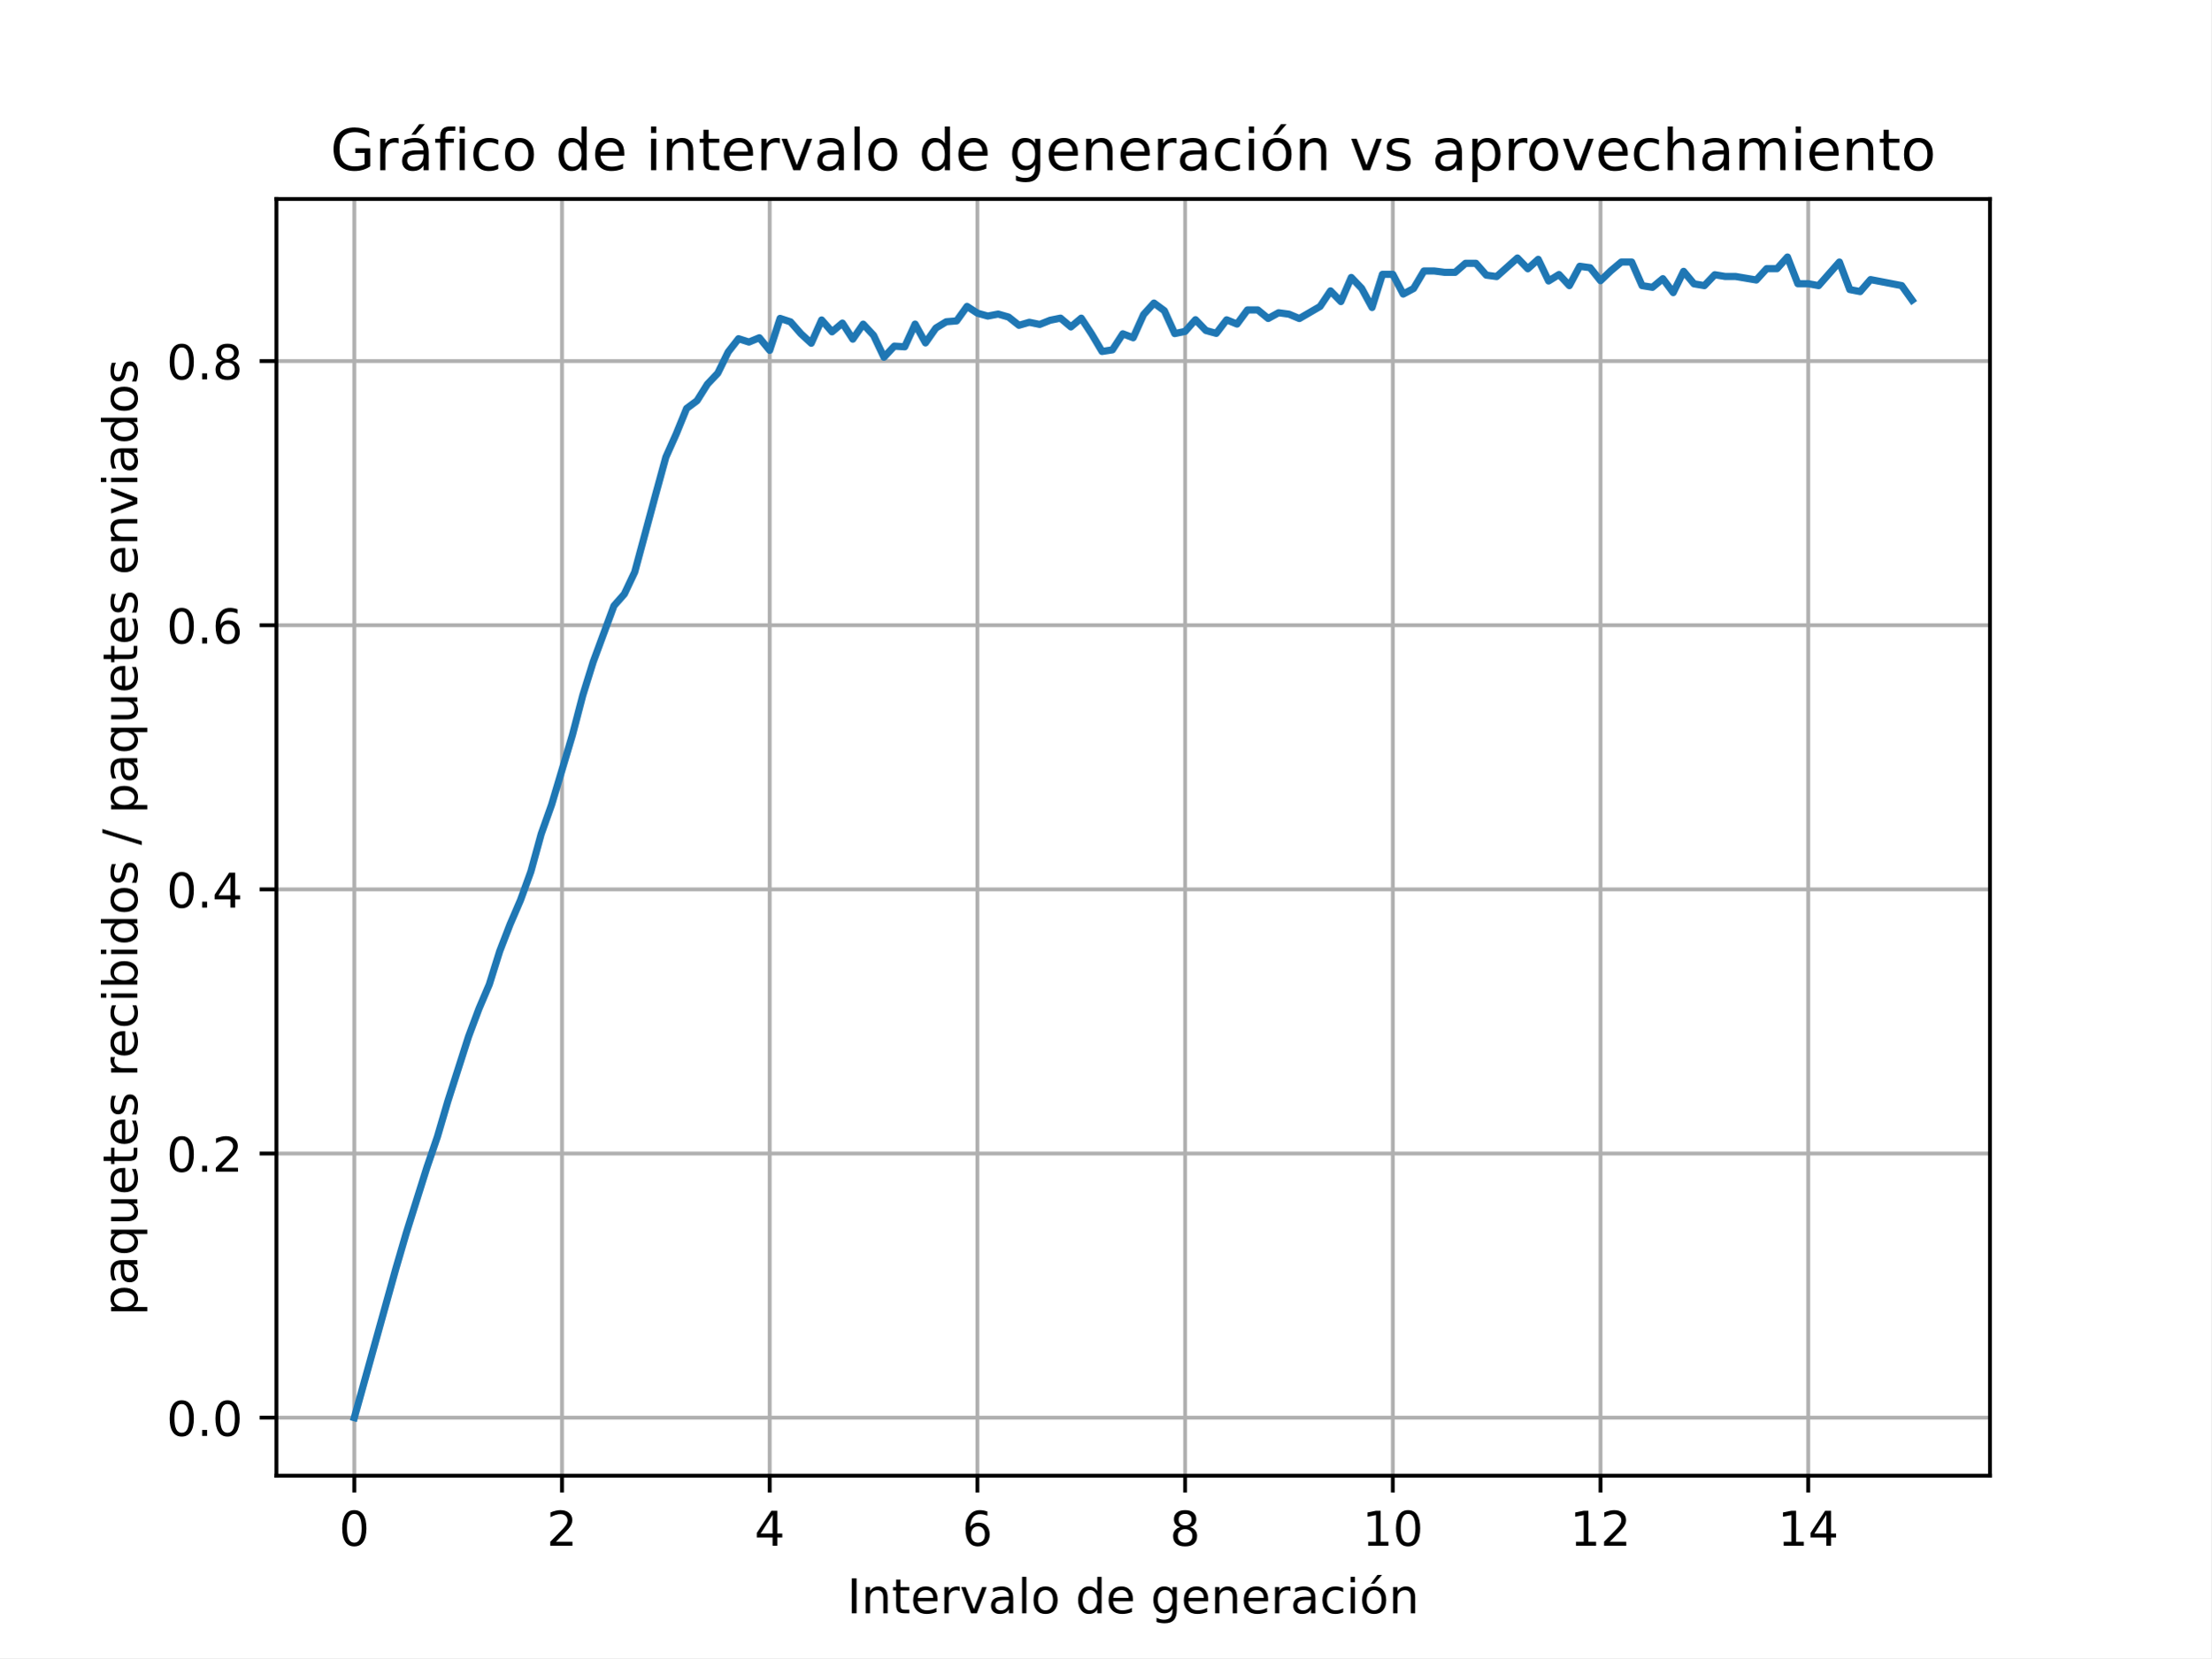
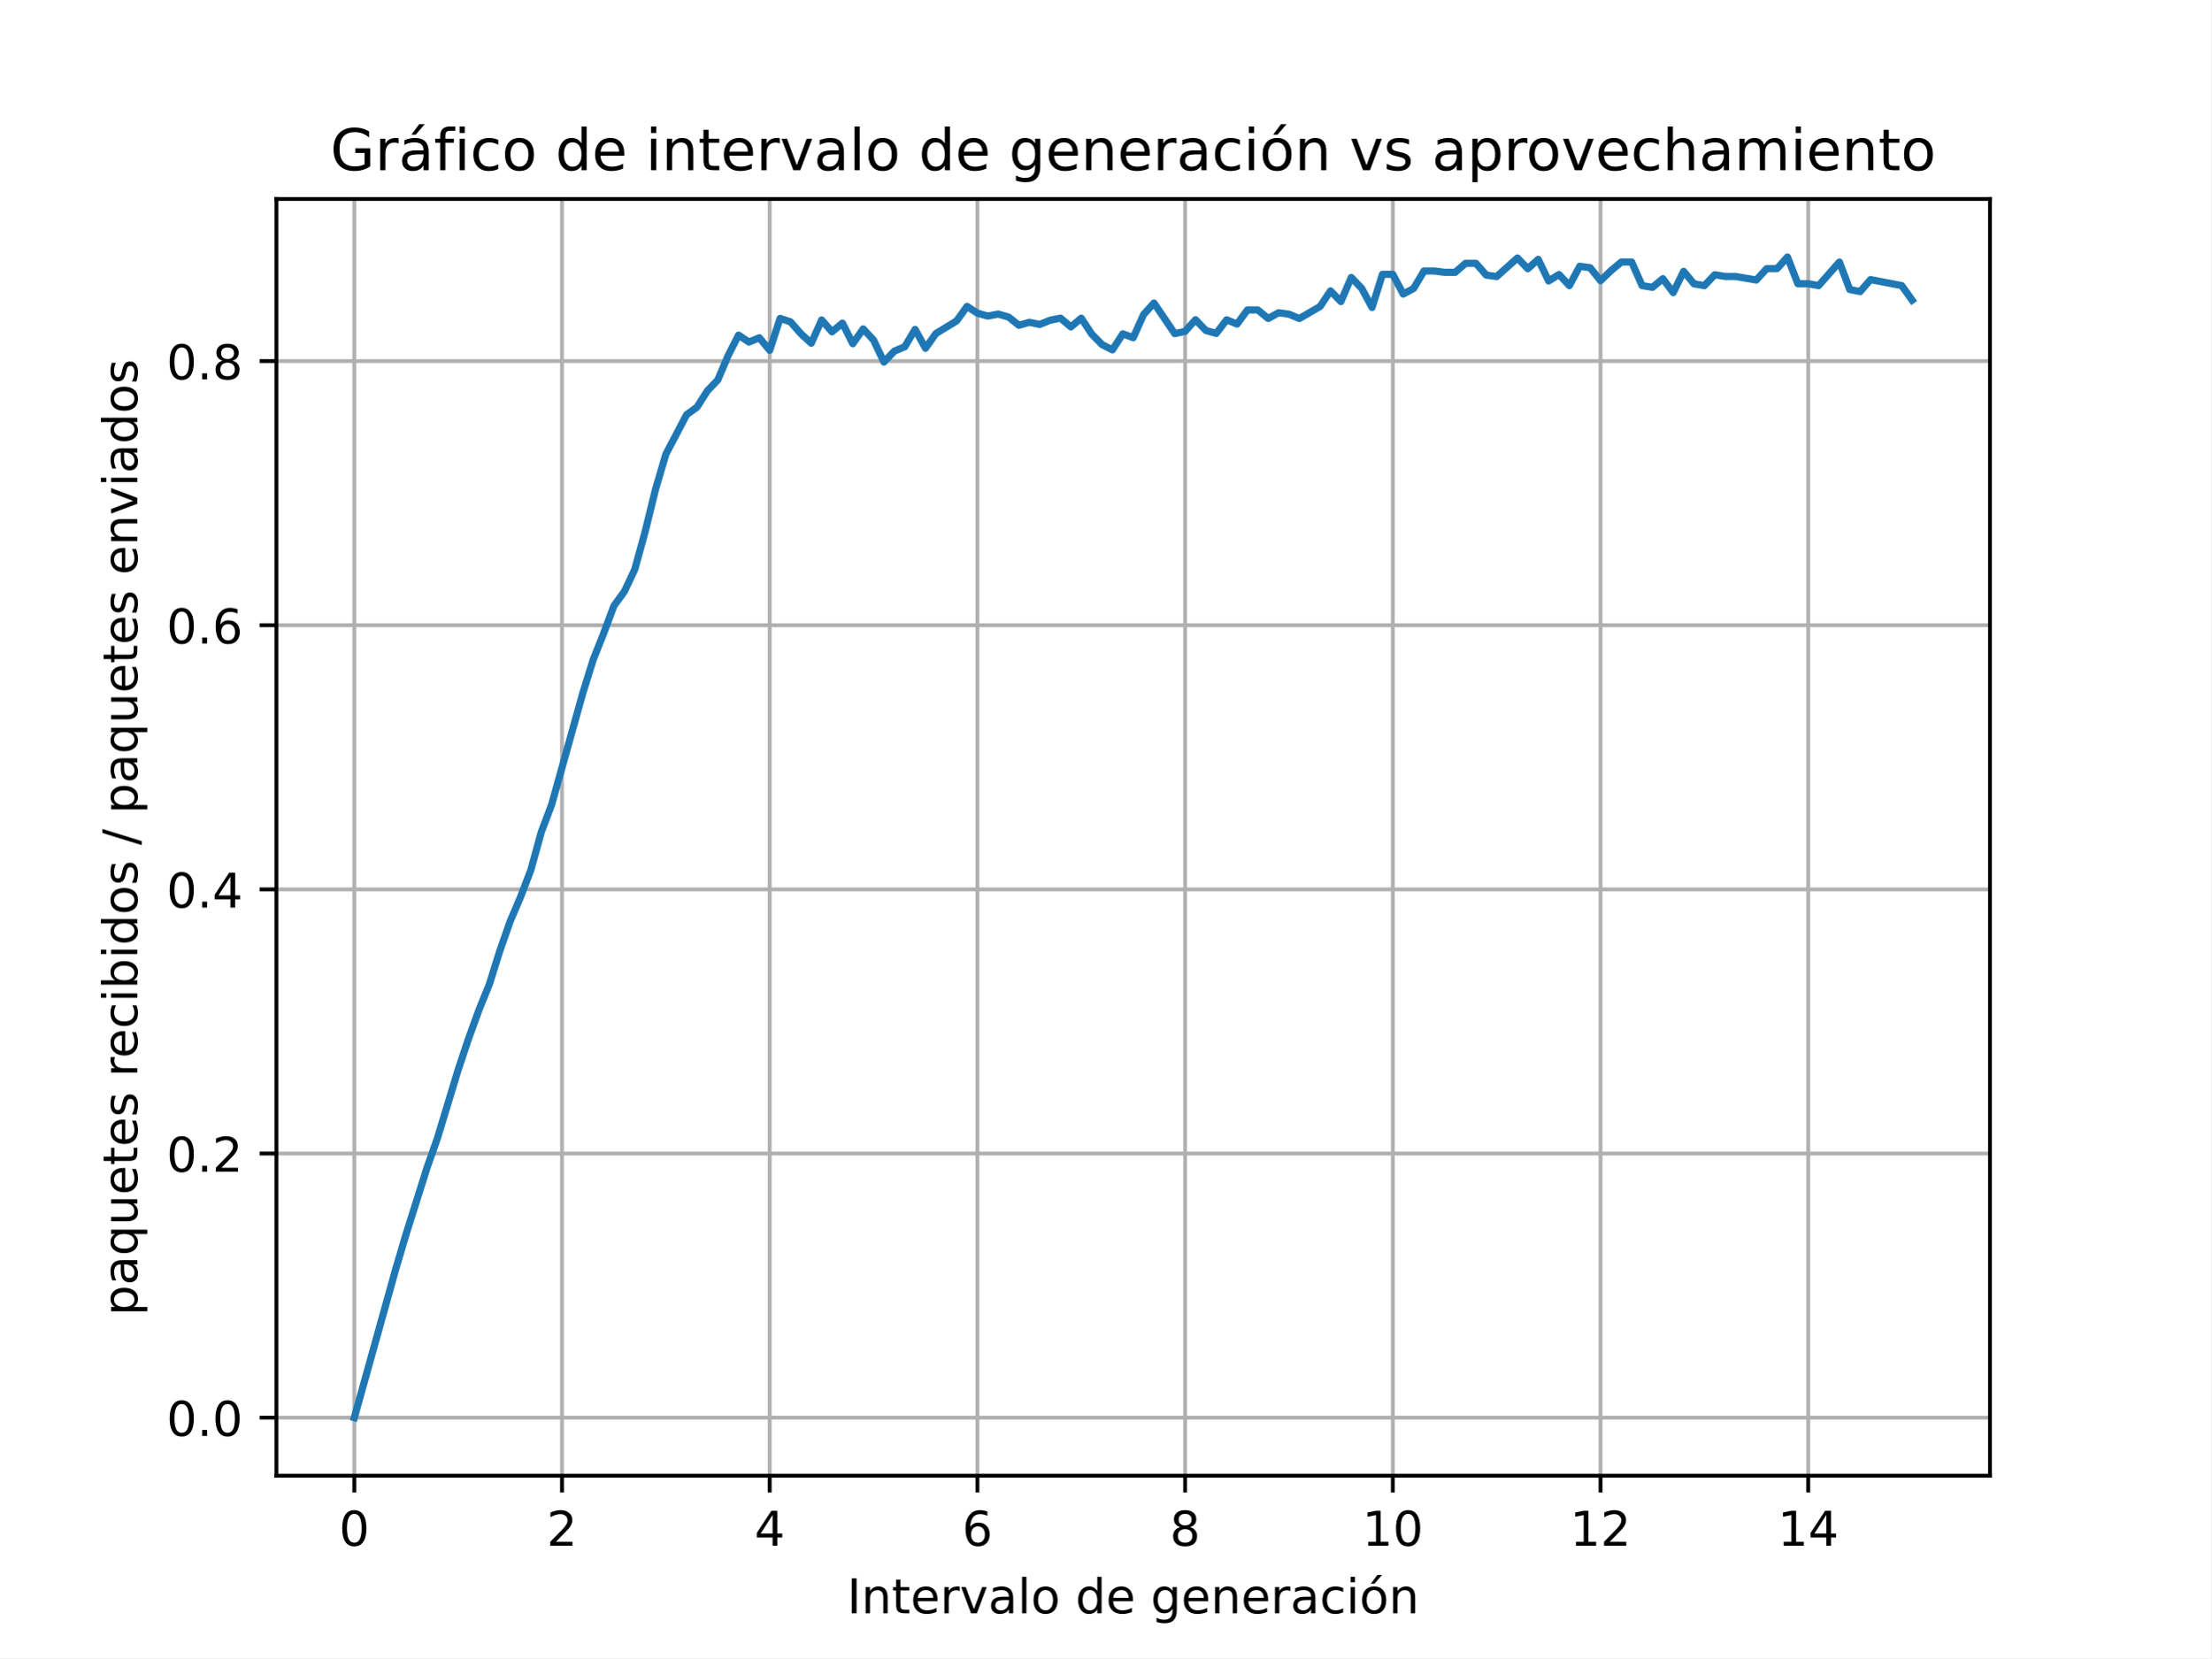
<svg xmlns="http://www.w3.org/2000/svg" xmlns:xlink="http://www.w3.org/1999/xlink" width="460.8pt" height="345.6pt" viewBox="0 0 460.8 345.6" version="1.1">
  <defs>
    <style type="text/css">*{stroke-linejoin: round; stroke-linecap: butt}</style>
  </defs>
  <g id="figure_1">
    <g id="patch_1">
      <path d="M 0 345.6  L 460.8 345.6  L 460.8 0  L 0 0  z " style="fill: #ffffff" />
    </g>
    <g id="axes_1">
      <g id="patch_2">
        <path d="M 57.6 307.584  L 414.72 307.584  L 414.72 41.472  L 57.6 41.472  z " style="fill: #ffffff" />
      </g>
      <g id="matplotlib.axis_1">
        <g id="xtick_1">
          <g id="line2d_1">
-             <path d="M 73.833 307.584  L 73.833 41.472  " clip-path="url(#p5650f2fbd1)" style="fill: none; stroke: #b0b0b0; stroke-width: 0.8; stroke-linecap: square" />
+             <path d="M 73.833 307.584  L 73.833 41.472  " clip-path="url(#pa717540f7a)" style="fill: none; stroke: #b0b0b0; stroke-width: 0.8; stroke-linecap: square" />
          </g>
          <g id="line2d_2">
            <defs>
-               <path id="m30f9ef0990" d="M 0 0  L 0 3.5  " style="stroke: #000000; stroke-width: 0.8" />
+               <path id="me3d4dba8a0" d="M 0 0  L 0 3.5  " style="stroke: #000000; stroke-width: 0.8" />
            </defs>
            <g>
-               <use xlink:href="#m30f9ef0990" x="73.833" y="307.584" style="stroke: #000000; stroke-width: 0.8" />
+               <use xlink:href="#me3d4dba8a0" x="73.833" y="307.584" style="stroke: #000000; stroke-width: 0.8" />
            </g>
          </g>
          <g id="text_1">
            <g transform="translate(70.65148 322.1824)scale(0.1 -0.1)">
              <defs>
                <path id="DejaVuSans-30" d="M 2034 4250  Q 1547 4250 1301 3770  Q 1056 3291 1056 2328  Q 1056 1369 1301 889  Q 1547 409 2034 409  Q 2525 409 2770 889  Q 3016 1369 3016 2328  Q 3016 3291 2770 3770  Q 2525 4250 2034 4250  z M 2034 4750  Q 2819 4750 3233 4129  Q 3647 3509 3647 2328  Q 3647 1150 3233 529  Q 2819 -91 2034 -91  Q 1250 -91 836 529  Q 422 1150 422 2328  Q 422 3509 836 4129  Q 1250 4750 2034 4750  z " transform="scale(0.015625)" />
              </defs>
              <use xlink:href="#DejaVuSans-30" />
            </g>
          </g>
        </g>
        <g id="xtick_2">
          <g id="line2d_3">
-             <path d="M 117.12 307.584  L 117.12 41.472  " clip-path="url(#p5650f2fbd1)" style="fill: none; stroke: #b0b0b0; stroke-width: 0.8; stroke-linecap: square" />
+             <path d="M 117.12 307.584  L 117.12 41.472  " clip-path="url(#pa717540f7a)" style="fill: none; stroke: #b0b0b0; stroke-width: 0.8; stroke-linecap: square" />
          </g>
          <g id="line2d_4">
            <g>
-               <use xlink:href="#m30f9ef0990" x="117.12" y="307.584" style="stroke: #000000; stroke-width: 0.8" />
+               <use xlink:href="#me3d4dba8a0" x="117.12" y="307.584" style="stroke: #000000; stroke-width: 0.8" />
            </g>
          </g>
          <g id="text_2">
            <g transform="translate(113.9387 322.1824)scale(0.1 -0.1)">
              <defs>
                <path id="DejaVuSans-32" d="M 1228 531  L 3431 531  L 3431 0  L 469 0  L 469 531  Q 828 903 1448 1529  Q 2069 2156 2228 2338  Q 2531 2678 2651 2914  Q 2772 3150 2772 3378  Q 2772 3750 2511 3984  Q 2250 4219 1831 4219  Q 1534 4219 1204 4116  Q 875 4013 500 3803  L 500 4441  Q 881 4594 1212 4672  Q 1544 4750 1819 4750  Q 2544 4750 2975 4387  Q 3406 4025 3406 3419  Q 3406 3131 3298 2873  Q 3191 2616 2906 2266  Q 2828 2175 2409 1742  Q 1991 1309 1228 531  z " transform="scale(0.015625)" />
              </defs>
              <use xlink:href="#DejaVuSans-32" />
            </g>
          </g>
        </g>
        <g id="xtick_3">
          <g id="line2d_5">
-             <path d="M 160.407 307.584  L 160.407 41.472  " clip-path="url(#p5650f2fbd1)" style="fill: none; stroke: #b0b0b0; stroke-width: 0.8; stroke-linecap: square" />
+             <path d="M 160.407 307.584  L 160.407 41.472  " clip-path="url(#pa717540f7a)" style="fill: none; stroke: #b0b0b0; stroke-width: 0.8; stroke-linecap: square" />
          </g>
          <g id="line2d_6">
            <g>
-               <use xlink:href="#m30f9ef0990" x="160.407" y="307.584" style="stroke: #000000; stroke-width: 0.8" />
+               <use xlink:href="#me3d4dba8a0" x="160.407" y="307.584" style="stroke: #000000; stroke-width: 0.8" />
            </g>
          </g>
          <g id="text_3">
            <g transform="translate(157.226 322.1824)scale(0.1 -0.1)">
              <defs>
                <path id="DejaVuSans-34" d="M 2419 4116  L 825 1625  L 2419 1625  L 2419 4116  z M 2253 4666  L 3047 4666  L 3047 1625  L 3713 1625  L 3713 1100  L 3047 1100  L 3047 0  L 2419 0  L 2419 1100  L 313 1100  L 313 1709  L 2253 4666  z " transform="scale(0.015625)" />
              </defs>
              <use xlink:href="#DejaVuSans-34" />
            </g>
          </g>
        </g>
        <g id="xtick_4">
          <g id="line2d_7">
-             <path d="M 203.695 307.584  L 203.695 41.472  " clip-path="url(#p5650f2fbd1)" style="fill: none; stroke: #b0b0b0; stroke-width: 0.8; stroke-linecap: square" />
+             <path d="M 203.695 307.584  L 203.695 41.472  " clip-path="url(#pa717540f7a)" style="fill: none; stroke: #b0b0b0; stroke-width: 0.8; stroke-linecap: square" />
          </g>
          <g id="line2d_8">
            <g>
-               <use xlink:href="#m30f9ef0990" x="203.695" y="307.584" style="stroke: #000000; stroke-width: 0.8" />
+               <use xlink:href="#me3d4dba8a0" x="203.695" y="307.584" style="stroke: #000000; stroke-width: 0.8" />
            </g>
          </g>
          <g id="text_4">
            <g transform="translate(200.5133 322.1824)scale(0.1 -0.1)">
              <defs>
                <path id="DejaVuSans-36" d="M 2113 2584  Q 1688 2584 1439 2293  Q 1191 2003 1191 1497  Q 1191 994 1439 701  Q 1688 409 2113 409  Q 2538 409 2786 701  Q 3034 994 3034 1497  Q 3034 2003 2786 2293  Q 2538 2584 2113 2584  z M 3366 4563  L 3366 3988  Q 3128 4100 2886 4159  Q 2644 4219 2406 4219  Q 1781 4219 1451 3797  Q 1122 3375 1075 2522  Q 1259 2794 1537 2939  Q 1816 3084 2150 3084  Q 2853 3084 3261 2657  Q 3669 2231 3669 1497  Q 3669 778 3244 343  Q 2819 -91 2113 -91  Q 1303 -91 875 529  Q 447 1150 447 2328  Q 447 3434 972 4092  Q 1497 4750 2381 4750  Q 2619 4750 2861 4703  Q 3103 4656 3366 4563  z " transform="scale(0.015625)" />
              </defs>
              <use xlink:href="#DejaVuSans-36" />
            </g>
          </g>
        </g>
        <g id="xtick_5">
          <g id="line2d_9">
-             <path d="M 246.982 307.584  L 246.982 41.472  " clip-path="url(#p5650f2fbd1)" style="fill: none; stroke: #b0b0b0; stroke-width: 0.8; stroke-linecap: square" />
+             <path d="M 246.982 307.584  L 246.982 41.472  " clip-path="url(#pa717540f7a)" style="fill: none; stroke: #b0b0b0; stroke-width: 0.8; stroke-linecap: square" />
          </g>
          <g id="line2d_10">
            <g>
-               <use xlink:href="#m30f9ef0990" x="246.982" y="307.584" style="stroke: #000000; stroke-width: 0.8" />
+               <use xlink:href="#me3d4dba8a0" x="246.982" y="307.584" style="stroke: #000000; stroke-width: 0.8" />
            </g>
          </g>
          <g id="text_5">
            <g transform="translate(243.8006 322.1824)scale(0.1 -0.1)">
              <defs>
                <path id="DejaVuSans-38" d="M 2034 2216  Q 1584 2216 1326 1975  Q 1069 1734 1069 1313  Q 1069 891 1326 650  Q 1584 409 2034 409  Q 2484 409 2743 651  Q 3003 894 3003 1313  Q 3003 1734 2745 1975  Q 2488 2216 2034 2216  z M 1403 2484  Q 997 2584 770 2862  Q 544 3141 544 3541  Q 544 4100 942 4425  Q 1341 4750 2034 4750  Q 2731 4750 3128 4425  Q 3525 4100 3525 3541  Q 3525 3141 3298 2862  Q 3072 2584 2669 2484  Q 3125 2378 3379 2068  Q 3634 1759 3634 1313  Q 3634 634 3220 271  Q 2806 -91 2034 -91  Q 1263 -91 848 271  Q 434 634 434 1313  Q 434 1759 690 2068  Q 947 2378 1403 2484  z M 1172 3481  Q 1172 3119 1398 2916  Q 1625 2713 2034 2713  Q 2441 2713 2670 2916  Q 2900 3119 2900 3481  Q 2900 3844 2670 4047  Q 2441 4250 2034 4250  Q 1625 4250 1398 4047  Q 1172 3844 1172 3481  z " transform="scale(0.015625)" />
              </defs>
              <use xlink:href="#DejaVuSans-38" />
            </g>
          </g>
        </g>
        <g id="xtick_6">
          <g id="line2d_11">
-             <path d="M 290.269 307.584  L 290.269 41.472  " clip-path="url(#p5650f2fbd1)" style="fill: none; stroke: #b0b0b0; stroke-width: 0.8; stroke-linecap: square" />
+             <path d="M 290.269 307.584  L 290.269 41.472  " clip-path="url(#pa717540f7a)" style="fill: none; stroke: #b0b0b0; stroke-width: 0.8; stroke-linecap: square" />
          </g>
          <g id="line2d_12">
            <g>
-               <use xlink:href="#m30f9ef0990" x="290.269" y="307.584" style="stroke: #000000; stroke-width: 0.8" />
+               <use xlink:href="#me3d4dba8a0" x="290.269" y="307.584" style="stroke: #000000; stroke-width: 0.8" />
            </g>
          </g>
          <g id="text_6">
            <g transform="translate(283.9066 322.1824)scale(0.1 -0.1)">
              <defs>
                <path id="DejaVuSans-31" d="M 794 531  L 1825 531  L 1825 4091  L 703 3866  L 703 4441  L 1819 4666  L 2450 4666  L 2450 531  L 3481 531  L 3481 0  L 794 0  L 794 531  z " transform="scale(0.015625)" />
              </defs>
              <use xlink:href="#DejaVuSans-31" />
              <use xlink:href="#DejaVuSans-30" x="63.623" />
            </g>
          </g>
        </g>
        <g id="xtick_7">
          <g id="line2d_13">
-             <path d="M 333.556 307.584  L 333.556 41.472  " clip-path="url(#p5650f2fbd1)" style="fill: none; stroke: #b0b0b0; stroke-width: 0.8; stroke-linecap: square" />
+             <path d="M 333.556 307.584  L 333.556 41.472  " clip-path="url(#pa717540f7a)" style="fill: none; stroke: #b0b0b0; stroke-width: 0.8; stroke-linecap: square" />
          </g>
          <g id="line2d_14">
            <g>
-               <use xlink:href="#m30f9ef0990" x="333.556" y="307.584" style="stroke: #000000; stroke-width: 0.8" />
+               <use xlink:href="#me3d4dba8a0" x="333.556" y="307.584" style="stroke: #000000; stroke-width: 0.8" />
            </g>
          </g>
          <g id="text_7">
            <g transform="translate(327.1939 322.1824)scale(0.1 -0.1)">
              <use xlink:href="#DejaVuSans-31" />
              <use xlink:href="#DejaVuSans-32" x="63.623" />
            </g>
          </g>
        </g>
        <g id="xtick_8">
          <g id="line2d_15">
-             <path d="M 376.844 307.584  L 376.844 41.472  " clip-path="url(#p5650f2fbd1)" style="fill: none; stroke: #b0b0b0; stroke-width: 0.8; stroke-linecap: square" />
+             <path d="M 376.844 307.584  L 376.844 41.472  " clip-path="url(#pa717540f7a)" style="fill: none; stroke: #b0b0b0; stroke-width: 0.8; stroke-linecap: square" />
          </g>
          <g id="line2d_16">
            <g>
-               <use xlink:href="#m30f9ef0990" x="376.844" y="307.584" style="stroke: #000000; stroke-width: 0.8" />
+               <use xlink:href="#me3d4dba8a0" x="376.844" y="307.584" style="stroke: #000000; stroke-width: 0.8" />
            </g>
          </g>
          <g id="text_8">
            <g transform="translate(370.4811 322.1824)scale(0.1 -0.1)">
              <use xlink:href="#DejaVuSans-31" />
              <use xlink:href="#DejaVuSans-34" x="63.623" />
            </g>
          </g>
        </g>
        <g id="text_9">
          <g transform="translate(176.5412 336.2606)scale(0.1 -0.1)">
            <defs>
              <path id="DejaVuSans-49" d="M 628 4666  L 1259 4666  L 1259 0  L 628 0  L 628 4666  z " transform="scale(0.015625)" />
              <path id="DejaVuSans-6e" d="M 3513 2113  L 3513 0  L 2938 0  L 2938 2094  Q 2938 2591 2744 2837  Q 2550 3084 2163 3084  Q 1697 3084 1428 2787  Q 1159 2491 1159 1978  L 1159 0  L 581 0  L 581 3500  L 1159 3500  L 1159 2956  Q 1366 3272 1645 3428  Q 1925 3584 2291 3584  Q 2894 3584 3203 3211  Q 3513 2838 3513 2113  z " transform="scale(0.015625)" />
              <path id="DejaVuSans-74" d="M 1172 4494  L 1172 3500  L 2356 3500  L 2356 3053  L 1172 3053  L 1172 1153  Q 1172 725 1289 603  Q 1406 481 1766 481  L 2356 481  L 2356 0  L 1766 0  Q 1100 0 847 248  Q 594 497 594 1153  L 594 3053  L 172 3053  L 172 3500  L 594 3500  L 594 4494  L 1172 4494  z " transform="scale(0.015625)" />
              <path id="DejaVuSans-65" d="M 3597 1894  L 3597 1613  L 953 1613  Q 991 1019 1311 708  Q 1631 397 2203 397  Q 2534 397 2845 478  Q 3156 559 3463 722  L 3463 178  Q 3153 47 2828 -22  Q 2503 -91 2169 -91  Q 1331 -91 842 396  Q 353 884 353 1716  Q 353 2575 817 3079  Q 1281 3584 2069 3584  Q 2775 3584 3186 3129  Q 3597 2675 3597 1894  z M 3022 2063  Q 3016 2534 2758 2815  Q 2500 3097 2075 3097  Q 1594 3097 1305 2825  Q 1016 2553 972 2059  L 3022 2063  z " transform="scale(0.015625)" />
              <path id="DejaVuSans-72" d="M 2631 2963  Q 2534 3019 2420 3045  Q 2306 3072 2169 3072  Q 1681 3072 1420 2755  Q 1159 2438 1159 1844  L 1159 0  L 581 0  L 581 3500  L 1159 3500  L 1159 2956  Q 1341 3275 1631 3429  Q 1922 3584 2338 3584  Q 2397 3584 2469 3576  Q 2541 3569 2628 3553  L 2631 2963  z " transform="scale(0.015625)" />
              <path id="DejaVuSans-76" d="M 191 3500  L 800 3500  L 1894 563  L 2988 3500  L 3597 3500  L 2284 0  L 1503 0  L 191 3500  z " transform="scale(0.015625)" />
              <path id="DejaVuSans-61" d="M 2194 1759  Q 1497 1759 1228 1600  Q 959 1441 959 1056  Q 959 750 1161 570  Q 1363 391 1709 391  Q 2188 391 2477 730  Q 2766 1069 2766 1631  L 2766 1759  L 2194 1759  z M 3341 1997  L 3341 0  L 2766 0  L 2766 531  Q 2569 213 2275 61  Q 1981 -91 1556 -91  Q 1019 -91 701 211  Q 384 513 384 1019  Q 384 1609 779 1909  Q 1175 2209 1959 2209  L 2766 2209  L 2766 2266  Q 2766 2663 2505 2880  Q 2244 3097 1772 3097  Q 1472 3097 1187 3025  Q 903 2953 641 2809  L 641 3341  Q 956 3463 1253 3523  Q 1550 3584 1831 3584  Q 2591 3584 2966 3190  Q 3341 2797 3341 1997  z " transform="scale(0.015625)" />
              <path id="DejaVuSans-6c" d="M 603 4863  L 1178 4863  L 1178 0  L 603 0  L 603 4863  z " transform="scale(0.015625)" />
              <path id="DejaVuSans-6f" d="M 1959 3097  Q 1497 3097 1228 2736  Q 959 2375 959 1747  Q 959 1119 1226 758  Q 1494 397 1959 397  Q 2419 397 2687 759  Q 2956 1122 2956 1747  Q 2956 2369 2687 2733  Q 2419 3097 1959 3097  z M 1959 3584  Q 2709 3584 3137 3096  Q 3566 2609 3566 1747  Q 3566 888 3137 398  Q 2709 -91 1959 -91  Q 1206 -91 779 398  Q 353 888 353 1747  Q 353 2609 779 3096  Q 1206 3584 1959 3584  z " transform="scale(0.015625)" />
              <path id="DejaVuSans-20" transform="scale(0.015625)" />
              <path id="DejaVuSans-64" d="M 2906 2969  L 2906 4863  L 3481 4863  L 3481 0  L 2906 0  L 2906 525  Q 2725 213 2448 61  Q 2172 -91 1784 -91  Q 1150 -91 751 415  Q 353 922 353 1747  Q 353 2572 751 3078  Q 1150 3584 1784 3584  Q 2172 3584 2448 3432  Q 2725 3281 2906 2969  z M 947 1747  Q 947 1113 1208 752  Q 1469 391 1925 391  Q 2381 391 2643 752  Q 2906 1113 2906 1747  Q 2906 2381 2643 2742  Q 2381 3103 1925 3103  Q 1469 3103 1208 2742  Q 947 2381 947 1747  z " transform="scale(0.015625)" />
              <path id="DejaVuSans-67" d="M 2906 1791  Q 2906 2416 2648 2759  Q 2391 3103 1925 3103  Q 1463 3103 1205 2759  Q 947 2416 947 1791  Q 947 1169 1205 825  Q 1463 481 1925 481  Q 2391 481 2648 825  Q 2906 1169 2906 1791  z M 3481 434  Q 3481 -459 3084 -895  Q 2688 -1331 1869 -1331  Q 1566 -1331 1297 -1286  Q 1028 -1241 775 -1147  L 775 -588  Q 1028 -725 1275 -790  Q 1522 -856 1778 -856  Q 2344 -856 2625 -561  Q 2906 -266 2906 331  L 2906 616  Q 2728 306 2450 153  Q 2172 0 1784 0  Q 1141 0 747 490  Q 353 981 353 1791  Q 353 2603 747 3093  Q 1141 3584 1784 3584  Q 2172 3584 2450 3431  Q 2728 3278 2906 2969  L 2906 3500  L 3481 3500  L 3481 434  z " transform="scale(0.015625)" />
              <path id="DejaVuSans-63" d="M 3122 3366  L 3122 2828  Q 2878 2963 2633 3030  Q 2388 3097 2138 3097  Q 1578 3097 1268 2742  Q 959 2388 959 1747  Q 959 1106 1268 751  Q 1578 397 2138 397  Q 2388 397 2633 464  Q 2878 531 3122 666  L 3122 134  Q 2881 22 2623 -34  Q 2366 -91 2075 -91  Q 1284 -91 818 406  Q 353 903 353 1747  Q 353 2603 823 3093  Q 1294 3584 2113 3584  Q 2378 3584 2631 3529  Q 2884 3475 3122 3366  z " transform="scale(0.015625)" />
              <path id="DejaVuSans-69" d="M 603 3500  L 1178 3500  L 1178 0  L 603 0  L 603 3500  z M 603 4863  L 1178 4863  L 1178 4134  L 603 4134  L 603 4863  z " transform="scale(0.015625)" />
              <path id="DejaVuSans-f3" d="M 1959 3097  Q 1497 3097 1228 2736  Q 959 2375 959 1747  Q 959 1119 1226 758  Q 1494 397 1959 397  Q 2419 397 2687 759  Q 2956 1122 2956 1747  Q 2956 2369 2687 2733  Q 2419 3097 1959 3097  z M 1959 3584  Q 2709 3584 3137 3096  Q 3566 2609 3566 1747  Q 3566 888 3137 398  Q 2709 -91 1959 -91  Q 1206 -91 779 398  Q 353 888 353 1747  Q 353 2609 779 3096  Q 1206 3584 1959 3584  z M 2394 5119  L 3016 5119  L 1998 3944  L 1519 3944  L 2394 5119  z " transform="scale(0.015625)" />
            </defs>
            <use xlink:href="#DejaVuSans-49" />
            <use xlink:href="#DejaVuSans-6e" x="29.492" />
            <use xlink:href="#DejaVuSans-74" x="92.871" />
            <use xlink:href="#DejaVuSans-65" x="132.08" />
            <use xlink:href="#DejaVuSans-72" x="193.604" />
            <use xlink:href="#DejaVuSans-76" x="234.717" />
            <use xlink:href="#DejaVuSans-61" x="293.896" />
            <use xlink:href="#DejaVuSans-6c" x="355.176" />
            <use xlink:href="#DejaVuSans-6f" x="382.959" />
            <use xlink:href="#DejaVuSans-20" x="444.141" />
            <use xlink:href="#DejaVuSans-64" x="475.928" />
            <use xlink:href="#DejaVuSans-65" x="539.404" />
            <use xlink:href="#DejaVuSans-20" x="600.928" />
            <use xlink:href="#DejaVuSans-67" x="632.715" />
            <use xlink:href="#DejaVuSans-65" x="696.191" />
            <use xlink:href="#DejaVuSans-6e" x="757.715" />
            <use xlink:href="#DejaVuSans-65" x="821.094" />
            <use xlink:href="#DejaVuSans-72" x="882.617" />
            <use xlink:href="#DejaVuSans-61" x="923.73" />
            <use xlink:href="#DejaVuSans-63" x="985.01" />
            <use xlink:href="#DejaVuSans-69" x="1039.99" />
            <use xlink:href="#DejaVuSans-f3" x="1067.773" />
            <use xlink:href="#DejaVuSans-6e" x="1128.955" />
          </g>
        </g>
      </g>
      <g id="matplotlib.axis_2">
        <g id="ytick_1">
          <g id="line2d_17">
-             <path d="M 57.6 295.488  L 414.72 295.488  " clip-path="url(#p5650f2fbd1)" style="fill: none; stroke: #b0b0b0; stroke-width: 0.8; stroke-linecap: square" />
+             <path d="M 57.6 295.488  L 414.72 295.488  " clip-path="url(#pa717540f7a)" style="fill: none; stroke: #b0b0b0; stroke-width: 0.8; stroke-linecap: square" />
          </g>
          <g id="line2d_18">
            <defs>
-               <path id="m00a1115d94" d="M 0 0  L -3.5 0  " style="stroke: #000000; stroke-width: 0.8" />
+               <path id="mcd968d92f8" d="M 0 0  L -3.5 0  " style="stroke: #000000; stroke-width: 0.8" />
            </defs>
            <g>
-               <use xlink:href="#m00a1115d94" x="57.6" y="295.488" style="stroke: #000000; stroke-width: 0.8" />
+               <use xlink:href="#mcd968d92f8" x="57.6" y="295.488" style="stroke: #000000; stroke-width: 0.8" />
            </g>
          </g>
          <g id="text_10">
            <g transform="translate(34.69687 299.2872)scale(0.1 -0.1)">
              <defs>
                <path id="DejaVuSans-2e" d="M 684 794  L 1344 794  L 1344 0  L 684 0  L 684 794  z " transform="scale(0.015625)" />
              </defs>
              <use xlink:href="#DejaVuSans-30" />
              <use xlink:href="#DejaVuSans-2e" x="63.623" />
              <use xlink:href="#DejaVuSans-30" x="95.41" />
            </g>
          </g>
        </g>
        <g id="ytick_2">
          <g id="line2d_19">
-             <path d="M 57.6 240.43  L 414.72 240.43  " clip-path="url(#p5650f2fbd1)" style="fill: none; stroke: #b0b0b0; stroke-width: 0.8; stroke-linecap: square" />
+             <path d="M 57.6 240.43  L 414.72 240.43  " clip-path="url(#pa717540f7a)" style="fill: none; stroke: #b0b0b0; stroke-width: 0.8; stroke-linecap: square" />
          </g>
          <g id="line2d_20">
            <g>
-               <use xlink:href="#m00a1115d94" x="57.6" y="240.43" style="stroke: #000000; stroke-width: 0.8" />
+               <use xlink:href="#mcd968d92f8" x="57.6" y="240.43" style="stroke: #000000; stroke-width: 0.8" />
            </g>
          </g>
          <g id="text_11">
            <g transform="translate(34.69687 244.2296)scale(0.1 -0.1)">
              <use xlink:href="#DejaVuSans-30" />
              <use xlink:href="#DejaVuSans-2e" x="63.623" />
              <use xlink:href="#DejaVuSans-32" x="95.41" />
            </g>
          </g>
        </g>
        <g id="ytick_3">
          <g id="line2d_21">
-             <path d="M 57.6 185.373  L 414.72 185.373  " clip-path="url(#p5650f2fbd1)" style="fill: none; stroke: #b0b0b0; stroke-width: 0.8; stroke-linecap: square" />
+             <path d="M 57.6 185.373  L 414.72 185.373  " clip-path="url(#pa717540f7a)" style="fill: none; stroke: #b0b0b0; stroke-width: 0.8; stroke-linecap: square" />
          </g>
          <g id="line2d_22">
            <g>
-               <use xlink:href="#m00a1115d94" x="57.6" y="185.373" style="stroke: #000000; stroke-width: 0.8" />
+               <use xlink:href="#mcd968d92f8" x="57.6" y="185.373" style="stroke: #000000; stroke-width: 0.8" />
            </g>
          </g>
          <g id="text_12">
            <g transform="translate(34.69687 189.1719)scale(0.1 -0.1)">
              <use xlink:href="#DejaVuSans-30" />
              <use xlink:href="#DejaVuSans-2e" x="63.623" />
              <use xlink:href="#DejaVuSans-34" x="95.41" />
            </g>
          </g>
        </g>
        <g id="ytick_4">
          <g id="line2d_23">
-             <path d="M 57.6 130.315  L 414.72 130.315  " clip-path="url(#p5650f2fbd1)" style="fill: none; stroke: #b0b0b0; stroke-width: 0.8; stroke-linecap: square" />
+             <path d="M 57.6 130.315  L 414.72 130.315  " clip-path="url(#pa717540f7a)" style="fill: none; stroke: #b0b0b0; stroke-width: 0.8; stroke-linecap: square" />
          </g>
          <g id="line2d_24">
            <g>
-               <use xlink:href="#m00a1115d94" x="57.6" y="130.315" style="stroke: #000000; stroke-width: 0.8" />
+               <use xlink:href="#mcd968d92f8" x="57.6" y="130.315" style="stroke: #000000; stroke-width: 0.8" />
            </g>
          </g>
          <g id="text_13">
            <g transform="translate(34.69687 134.1143)scale(0.1 -0.1)">
              <use xlink:href="#DejaVuSans-30" />
              <use xlink:href="#DejaVuSans-2e" x="63.623" />
              <use xlink:href="#DejaVuSans-36" x="95.41" />
            </g>
          </g>
        </g>
        <g id="ytick_5">
          <g id="line2d_25">
-             <path d="M 57.6 75.257  L 414.72 75.257  " clip-path="url(#p5650f2fbd1)" style="fill: none; stroke: #b0b0b0; stroke-width: 0.8; stroke-linecap: square" />
+             <path d="M 57.6 75.257  L 414.72 75.257  " clip-path="url(#pa717540f7a)" style="fill: none; stroke: #b0b0b0; stroke-width: 0.8; stroke-linecap: square" />
          </g>
          <g id="line2d_26">
            <g>
-               <use xlink:href="#m00a1115d94" x="57.6" y="75.257" style="stroke: #000000; stroke-width: 0.8" />
+               <use xlink:href="#mcd968d92f8" x="57.6" y="75.257" style="stroke: #000000; stroke-width: 0.8" />
            </g>
          </g>
          <g id="text_14">
            <g transform="translate(34.69687 79.0566)scale(0.1 -0.1)">
              <use xlink:href="#DejaVuSans-30" />
              <use xlink:href="#DejaVuSans-2e" x="63.623" />
              <use xlink:href="#DejaVuSans-38" x="95.41" />
            </g>
          </g>
        </g>
        <g id="text_15">
          <g transform="translate(28.61719 274.2225)rotate(-90)scale(0.1 -0.1)">
            <defs>
              <path id="DejaVuSans-70" d="M 1159 525  L 1159 -1331  L 581 -1331  L 581 3500  L 1159 3500  L 1159 2969  Q 1341 3281 1617 3432  Q 1894 3584 2278 3584  Q 2916 3584 3314 3078  Q 3713 2572 3713 1747  Q 3713 922 3314 415  Q 2916 -91 2278 -91  Q 1894 -91 1617 61  Q 1341 213 1159 525  z M 3116 1747  Q 3116 2381 2855 2742  Q 2594 3103 2138 3103  Q 1681 3103 1420 2742  Q 1159 2381 1159 1747  Q 1159 1113 1420 752  Q 1681 391 2138 391  Q 2594 391 2855 752  Q 3116 1113 3116 1747  z " transform="scale(0.015625)" />
              <path id="DejaVuSans-71" d="M 947 1747  Q 947 1113 1208 752  Q 1469 391 1925 391  Q 2381 391 2643 752  Q 2906 1113 2906 1747  Q 2906 2381 2643 2742  Q 2381 3103 1925 3103  Q 1469 3103 1208 2742  Q 947 2381 947 1747  z M 2906 525  Q 2725 213 2448 61  Q 2172 -91 1784 -91  Q 1150 -91 751 415  Q 353 922 353 1747  Q 353 2572 751 3078  Q 1150 3584 1784 3584  Q 2172 3584 2448 3432  Q 2725 3281 2906 2969  L 2906 3500  L 3481 3500  L 3481 -1331  L 2906 -1331  L 2906 525  z " transform="scale(0.015625)" />
              <path id="DejaVuSans-75" d="M 544 1381  L 544 3500  L 1119 3500  L 1119 1403  Q 1119 906 1312 657  Q 1506 409 1894 409  Q 2359 409 2629 706  Q 2900 1003 2900 1516  L 2900 3500  L 3475 3500  L 3475 0  L 2900 0  L 2900 538  Q 2691 219 2414 64  Q 2138 -91 1772 -91  Q 1169 -91 856 284  Q 544 659 544 1381  z M 1991 3584  L 1991 3584  z " transform="scale(0.015625)" />
              <path id="DejaVuSans-73" d="M 2834 3397  L 2834 2853  Q 2591 2978 2328 3040  Q 2066 3103 1784 3103  Q 1356 3103 1142 2972  Q 928 2841 928 2578  Q 928 2378 1081 2264  Q 1234 2150 1697 2047  L 1894 2003  Q 2506 1872 2764 1633  Q 3022 1394 3022 966  Q 3022 478 2636 193  Q 2250 -91 1575 -91  Q 1294 -91 989 -36  Q 684 19 347 128  L 347 722  Q 666 556 975 473  Q 1284 391 1588 391  Q 1994 391 2212 530  Q 2431 669 2431 922  Q 2431 1156 2273 1281  Q 2116 1406 1581 1522  L 1381 1569  Q 847 1681 609 1914  Q 372 2147 372 2553  Q 372 3047 722 3315  Q 1072 3584 1716 3584  Q 2034 3584 2315 3537  Q 2597 3491 2834 3397  z " transform="scale(0.015625)" />
              <path id="DejaVuSans-62" d="M 3116 1747  Q 3116 2381 2855 2742  Q 2594 3103 2138 3103  Q 1681 3103 1420 2742  Q 1159 2381 1159 1747  Q 1159 1113 1420 752  Q 1681 391 2138 391  Q 2594 391 2855 752  Q 3116 1113 3116 1747  z M 1159 2969  Q 1341 3281 1617 3432  Q 1894 3584 2278 3584  Q 2916 3584 3314 3078  Q 3713 2572 3713 1747  Q 3713 922 3314 415  Q 2916 -91 2278 -91  Q 1894 -91 1617 61  Q 1341 213 1159 525  L 1159 0  L 581 0  L 581 4863  L 1159 4863  L 1159 2969  z " transform="scale(0.015625)" />
              <path id="DejaVuSans-2f" d="M 1625 4666  L 2156 4666  L 531 -594  L 0 -594  L 1625 4666  z " transform="scale(0.015625)" />
            </defs>
            <use xlink:href="#DejaVuSans-70" />
            <use xlink:href="#DejaVuSans-61" x="63.477" />
            <use xlink:href="#DejaVuSans-71" x="124.756" />
            <use xlink:href="#DejaVuSans-75" x="188.232" />
            <use xlink:href="#DejaVuSans-65" x="251.611" />
            <use xlink:href="#DejaVuSans-74" x="313.135" />
            <use xlink:href="#DejaVuSans-65" x="352.344" />
            <use xlink:href="#DejaVuSans-73" x="413.867" />
            <use xlink:href="#DejaVuSans-20" x="465.967" />
            <use xlink:href="#DejaVuSans-72" x="497.754" />
            <use xlink:href="#DejaVuSans-65" x="536.617" />
            <use xlink:href="#DejaVuSans-63" x="598.141" />
            <use xlink:href="#DejaVuSans-69" x="653.121" />
            <use xlink:href="#DejaVuSans-62" x="680.904" />
            <use xlink:href="#DejaVuSans-69" x="744.381" />
            <use xlink:href="#DejaVuSans-64" x="772.164" />
            <use xlink:href="#DejaVuSans-6f" x="835.641" />
            <use xlink:href="#DejaVuSans-73" x="896.822" />
            <use xlink:href="#DejaVuSans-20" x="948.922" />
            <use xlink:href="#DejaVuSans-2f" x="980.709" />
            <use xlink:href="#DejaVuSans-20" x="1014.4" />
            <use xlink:href="#DejaVuSans-70" x="1046.188" />
            <use xlink:href="#DejaVuSans-61" x="1109.664" />
            <use xlink:href="#DejaVuSans-71" x="1170.943" />
            <use xlink:href="#DejaVuSans-75" x="1234.42" />
            <use xlink:href="#DejaVuSans-65" x="1297.799" />
            <use xlink:href="#DejaVuSans-74" x="1359.322" />
            <use xlink:href="#DejaVuSans-65" x="1398.531" />
            <use xlink:href="#DejaVuSans-73" x="1460.055" />
            <use xlink:href="#DejaVuSans-20" x="1512.154" />
            <use xlink:href="#DejaVuSans-65" x="1543.941" />
            <use xlink:href="#DejaVuSans-6e" x="1605.465" />
            <use xlink:href="#DejaVuSans-76" x="1668.844" />
            <use xlink:href="#DejaVuSans-69" x="1728.023" />
            <use xlink:href="#DejaVuSans-61" x="1755.807" />
            <use xlink:href="#DejaVuSans-64" x="1817.086" />
            <use xlink:href="#DejaVuSans-6f" x="1880.562" />
            <use xlink:href="#DejaVuSans-73" x="1941.744" />
          </g>
        </g>
      </g>
      <g id="line2d_27">
-         <path d="M 73.833 295.488  L 82.49 264.434  L 84.655 257.022  L 88.983 243.264  L 91.148 236.936  L 93.312 229.576  L 97.641 216.048  L 99.805 210.268  L 101.969 205.179  L 104.134 198.262  L 106.298 192.662  L 108.463 187.63  L 110.627 181.667  L 112.791 173.808  L 114.956 167.715  L 119.284 153.228  L 121.449 144.926  L 123.613 137.98  L 127.942 126.274  L 130.106 123.819  L 132.271 119.24  L 136.599 103.195  L 138.764 95.278  L 140.928 90.433  L 143.092 85.126  L 145.257 83.523  L 147.421 80.075  L 149.585 77.786  L 151.75 73.364  L 153.914 70.594  L 156.079 71.292  L 158.243 70.395  L 160.407 73.017  L 162.572 66.361  L 164.736 67.075  L 166.9 69.544  L 169.065 71.54  L 171.229 66.689  L 173.393 69.16  L 175.558 67.338  L 177.722 70.685  L 179.887 67.561  L 182.051 69.891  L 184.215 74.454  L 186.38 72.141  L 188.544 72.281  L 190.708 67.549  L 192.873 71.468  L 195.037 68.375  L 197.201 67.057  L 199.366 66.879  L 201.53 63.858  L 203.695 65.269  L 205.859 65.875  L 208.023 65.453  L 210.188 66.081  L 212.352 67.796  L 214.516 67.168  L 216.681 67.618  L 218.845 66.746  L 221.009 66.307  L 223.174 68.135  L 225.338 66.314  L 227.503 69.61  L 229.667 73.25  L 231.831 72.915  L 233.996 69.572  L 236.16 70.39  L 238.324 65.56  L 240.489 63.164  L 242.653 64.755  L 244.817 69.529  L 246.982 69.067  L 249.146 66.634  L 251.311 68.879  L 253.475 69.48  L 255.639 66.655  L 257.804 67.542  L 259.968 64.601  L 262.132 64.601  L 264.297 66.377  L 266.461 65.181  L 268.625 65.477  L 270.79 66.389  L 275.119 63.866  L 277.283 60.627  L 279.447 62.85  L 281.612 57.829  L 283.776 60.097  L 285.94 64.086  L 288.105 57.179  L 290.269 57.179  L 292.433 61.288  L 294.598 60.127  L 296.762 56.478  L 298.927 56.478  L 301.091 56.761  L 303.255 56.761  L 305.42 54.882  L 307.584 54.882  L 309.748 57.342  L 311.913 57.639  L 316.241 53.771  L 318.406 56.01  L 320.57 54.047  L 322.735 58.56  L 324.899 57.213  L 327.063 59.527  L 329.228 55.493  L 331.392 55.797  L 333.556 58.501  L 335.721 56.422  L 337.885 54.611  L 340.049 54.611  L 342.214 59.527  L 344.378 59.881  L 346.543 58.083  L 348.707 60.983  L 350.871 56.559  L 353.036 59.156  L 355.2 59.527  L 357.364 57.258  L 359.529 57.618  L 361.693 57.618  L 366.022 58.358  L 368.186 55.987  L 370.351 55.987  L 372.515 53.568  L 374.679 59.129  L 376.844 59.129  L 379.008 59.527  L 383.337 54.611  L 385.501 60.346  L 387.665 60.769  L 389.83 58.272  L 396.323 59.527  L 398.487 62.552  L 398.487 62.552  " clip-path="url(#p5650f2fbd1)" style="fill: none; stroke: #1f77b4; stroke-width: 1.5; stroke-linecap: square" />
+         <path d="M 73.833 295.488  L 82.49 264.434  L 84.655 257.122  L 88.983 243.403  L 91.148 237.251  L 95.476 222.97  L 97.641 216.488  L 99.805 210.508  L 101.969 205.179  L 104.134 198.262  L 106.298 192.07  L 108.463 187.003  L 110.627 181.336  L 112.791 173.453  L 114.956 167.715  L 121.449 144.48  L 123.613 137.513  L 125.777 132.066  L 127.942 126.274  L 130.106 123.304  L 132.271 118.707  L 134.435 110.85  L 136.599 102.026  L 138.764 94.668  L 143.092 86.425  L 145.257 84.856  L 147.421 81.451  L 149.585 79.19  L 151.75 74.092  L 153.914 69.842  L 156.079 71.292  L 158.243 70.395  L 160.407 73.017  L 162.572 66.361  L 164.736 67.075  L 166.9 69.544  L 169.065 71.54  L 171.229 66.689  L 173.393 69.16  L 175.558 67.338  L 177.722 71.638  L 179.887 68.548  L 182.051 70.885  L 184.215 75.458  L 186.38 73.18  L 188.544 72.281  L 190.708 68.65  L 192.873 72.583  L 195.037 69.522  L 199.366 66.879  L 201.53 63.858  L 203.695 65.269  L 205.859 65.875  L 208.023 65.453  L 210.188 66.081  L 212.352 67.796  L 214.516 67.168  L 216.681 67.618  L 218.845 66.746  L 221.009 66.307  L 223.174 68.135  L 225.338 66.314  L 227.503 69.61  L 229.667 71.816  L 231.831 72.915  L 233.996 69.572  L 236.16 70.39  L 238.324 65.56  L 240.489 63.164  L 244.817 69.529  L 246.982 69.067  L 249.146 66.634  L 251.311 68.879  L 253.475 69.48  L 255.639 66.655  L 257.804 67.542  L 259.968 64.601  L 262.132 64.601  L 264.297 66.377  L 266.461 65.181  L 268.625 65.477  L 270.79 66.389  L 275.119 63.866  L 277.283 60.627  L 279.447 62.85  L 281.612 57.829  L 283.776 60.097  L 285.94 64.086  L 288.105 57.179  L 290.269 57.179  L 292.433 61.288  L 294.598 60.127  L 296.762 56.478  L 298.927 56.478  L 301.091 56.761  L 303.255 56.761  L 305.42 54.882  L 307.584 54.882  L 309.748 57.342  L 311.913 57.639  L 316.241 53.771  L 318.406 56.01  L 320.57 54.047  L 322.735 58.56  L 324.899 57.213  L 327.063 59.527  L 329.228 55.493  L 331.392 55.797  L 333.556 58.501  L 335.721 56.422  L 337.885 54.611  L 340.049 54.611  L 342.214 59.527  L 344.378 59.881  L 346.543 58.083  L 348.707 60.983  L 350.871 56.559  L 353.036 59.156  L 355.2 59.527  L 357.364 57.258  L 359.529 57.618  L 361.693 57.618  L 366.022 58.358  L 368.186 55.987  L 370.351 55.987  L 372.515 53.568  L 374.679 59.129  L 376.844 59.129  L 379.008 59.527  L 383.337 54.611  L 385.501 60.346  L 387.665 60.769  L 389.83 58.272  L 396.323 59.527  L 398.487 62.552  L 398.487 62.552  " clip-path="url(#pa717540f7a)" style="fill: none; stroke: #1f77b4; stroke-width: 1.5; stroke-linecap: square" />
      </g>
      <g id="patch_3">
        <path d="M 57.6 307.584  L 57.6 41.472  " style="fill: none; stroke: #000000; stroke-width: 0.8; stroke-linejoin: miter; stroke-linecap: square" />
      </g>
      <g id="patch_4">
        <path d="M 414.72 307.584  L 414.72 41.472  " style="fill: none; stroke: #000000; stroke-width: 0.8; stroke-linejoin: miter; stroke-linecap: square" />
      </g>
      <g id="patch_5">
        <path d="M 57.6 307.584  L 414.72 307.584  " style="fill: none; stroke: #000000; stroke-width: 0.8; stroke-linejoin: miter; stroke-linecap: square" />
      </g>
      <g id="patch_6">
        <path d="M 57.6 41.472  L 414.72 41.472  " style="fill: none; stroke: #000000; stroke-width: 0.8; stroke-linejoin: miter; stroke-linecap: square" />
      </g>
      <g id="text_16">
        <g transform="translate(68.83406 35.472)scale(0.12 -0.12)">
          <defs>
            <path id="DejaVuSans-47" d="M 3809 666  L 3809 1919  L 2778 1919  L 2778 2438  L 4434 2438  L 4434 434  Q 4069 175 3628 42  Q 3188 -91 2688 -91  Q 1594 -91 976 548  Q 359 1188 359 2328  Q 359 3472 976 4111  Q 1594 4750 2688 4750  Q 3144 4750 3555 4637  Q 3966 4525 4313 4306  L 4313 3634  Q 3963 3931 3569 4081  Q 3175 4231 2741 4231  Q 1884 4231 1454 3753  Q 1025 3275 1025 2328  Q 1025 1384 1454 906  Q 1884 428 2741 428  Q 3075 428 3337 486  Q 3600 544 3809 666  z " transform="scale(0.015625)" />
            <path id="DejaVuSans-e1" d="M 2194 1759  Q 1497 1759 1228 1600  Q 959 1441 959 1056  Q 959 750 1161 570  Q 1363 391 1709 391  Q 2188 391 2477 730  Q 2766 1069 2766 1631  L 2766 1759  L 2194 1759  z M 3341 1997  L 3341 0  L 2766 0  L 2766 531  Q 2569 213 2275 61  Q 1981 -91 1556 -91  Q 1019 -91 701 211  Q 384 513 384 1019  Q 384 1609 779 1909  Q 1175 2209 1959 2209  L 2766 2209  L 2766 2266  Q 2766 2663 2505 2880  Q 2244 3097 1772 3097  Q 1472 3097 1187 3025  Q 903 2953 641 2809  L 641 3341  Q 956 3463 1253 3523  Q 1550 3584 1831 3584  Q 2591 3584 2966 3190  Q 3341 2797 3341 1997  z M 2290 5119  L 2912 5119  L 1894 3944  L 1415 3944  L 2290 5119  z " transform="scale(0.015625)" />
            <path id="DejaVuSans-66" d="M 2375 4863  L 2375 4384  L 1825 4384  Q 1516 4384 1395 4259  Q 1275 4134 1275 3809  L 1275 3500  L 2222 3500  L 2222 3053  L 1275 3053  L 1275 0  L 697 0  L 697 3053  L 147 3053  L 147 3500  L 697 3500  L 697 3744  Q 697 4328 969 4595  Q 1241 4863 1831 4863  L 2375 4863  z " transform="scale(0.015625)" />
            <path id="DejaVuSans-68" d="M 3513 2113  L 3513 0  L 2938 0  L 2938 2094  Q 2938 2591 2744 2837  Q 2550 3084 2163 3084  Q 1697 3084 1428 2787  Q 1159 2491 1159 1978  L 1159 0  L 581 0  L 581 4863  L 1159 4863  L 1159 2956  Q 1366 3272 1645 3428  Q 1925 3584 2291 3584  Q 2894 3584 3203 3211  Q 3513 2838 3513 2113  z " transform="scale(0.015625)" />
            <path id="DejaVuSans-6d" d="M 3328 2828  Q 3544 3216 3844 3400  Q 4144 3584 4550 3584  Q 5097 3584 5394 3201  Q 5691 2819 5691 2113  L 5691 0  L 5113 0  L 5113 2094  Q 5113 2597 4934 2840  Q 4756 3084 4391 3084  Q 3944 3084 3684 2787  Q 3425 2491 3425 1978  L 3425 0  L 2847 0  L 2847 2094  Q 2847 2600 2669 2842  Q 2491 3084 2119 3084  Q 1678 3084 1418 2786  Q 1159 2488 1159 1978  L 1159 0  L 581 0  L 581 3500  L 1159 3500  L 1159 2956  Q 1356 3278 1631 3431  Q 1906 3584 2284 3584  Q 2666 3584 2933 3390  Q 3200 3197 3328 2828  z " transform="scale(0.015625)" />
          </defs>
          <use xlink:href="#DejaVuSans-47" />
          <use xlink:href="#DejaVuSans-72" x="77.49" />
          <use xlink:href="#DejaVuSans-e1" x="118.604" />
          <use xlink:href="#DejaVuSans-66" x="179.883" />
          <use xlink:href="#DejaVuSans-69" x="215.088" />
          <use xlink:href="#DejaVuSans-63" x="242.871" />
          <use xlink:href="#DejaVuSans-6f" x="297.852" />
          <use xlink:href="#DejaVuSans-20" x="359.033" />
          <use xlink:href="#DejaVuSans-64" x="390.82" />
          <use xlink:href="#DejaVuSans-65" x="454.297" />
          <use xlink:href="#DejaVuSans-20" x="515.82" />
          <use xlink:href="#DejaVuSans-69" x="547.607" />
          <use xlink:href="#DejaVuSans-6e" x="575.391" />
          <use xlink:href="#DejaVuSans-74" x="638.77" />
          <use xlink:href="#DejaVuSans-65" x="677.979" />
          <use xlink:href="#DejaVuSans-72" x="739.502" />
          <use xlink:href="#DejaVuSans-76" x="780.615" />
          <use xlink:href="#DejaVuSans-61" x="839.795" />
          <use xlink:href="#DejaVuSans-6c" x="901.074" />
          <use xlink:href="#DejaVuSans-6f" x="928.857" />
          <use xlink:href="#DejaVuSans-20" x="990.039" />
          <use xlink:href="#DejaVuSans-64" x="1021.826" />
          <use xlink:href="#DejaVuSans-65" x="1085.303" />
          <use xlink:href="#DejaVuSans-20" x="1146.826" />
          <use xlink:href="#DejaVuSans-67" x="1178.613" />
          <use xlink:href="#DejaVuSans-65" x="1242.09" />
          <use xlink:href="#DejaVuSans-6e" x="1303.613" />
          <use xlink:href="#DejaVuSans-65" x="1366.992" />
          <use xlink:href="#DejaVuSans-72" x="1428.516" />
          <use xlink:href="#DejaVuSans-61" x="1469.629" />
          <use xlink:href="#DejaVuSans-63" x="1530.908" />
          <use xlink:href="#DejaVuSans-69" x="1585.889" />
          <use xlink:href="#DejaVuSans-f3" x="1613.672" />
          <use xlink:href="#DejaVuSans-6e" x="1674.854" />
          <use xlink:href="#DejaVuSans-20" x="1738.232" />
          <use xlink:href="#DejaVuSans-76" x="1770.02" />
          <use xlink:href="#DejaVuSans-73" x="1829.199" />
          <use xlink:href="#DejaVuSans-20" x="1881.299" />
          <use xlink:href="#DejaVuSans-61" x="1913.086" />
          <use xlink:href="#DejaVuSans-70" x="1974.365" />
          <use xlink:href="#DejaVuSans-72" x="2037.842" />
          <use xlink:href="#DejaVuSans-6f" x="2076.705" />
          <use xlink:href="#DejaVuSans-76" x="2137.887" />
          <use xlink:href="#DejaVuSans-65" x="2197.066" />
          <use xlink:href="#DejaVuSans-63" x="2258.59" />
          <use xlink:href="#DejaVuSans-68" x="2313.57" />
          <use xlink:href="#DejaVuSans-61" x="2376.949" />
          <use xlink:href="#DejaVuSans-6d" x="2438.229" />
          <use xlink:href="#DejaVuSans-69" x="2535.641" />
          <use xlink:href="#DejaVuSans-65" x="2563.424" />
          <use xlink:href="#DejaVuSans-6e" x="2624.947" />
          <use xlink:href="#DejaVuSans-74" x="2688.326" />
          <use xlink:href="#DejaVuSans-6f" x="2727.535" />
        </g>
      </g>
    </g>
  </g>
  <defs>
-     <clipPath id="p5650f2fbd1">
+     <clipPath id="pa717540f7a">
      <rect x="57.6" y="41.472" width="357.12" height="266.112" />
    </clipPath>
  </defs>
</svg>
